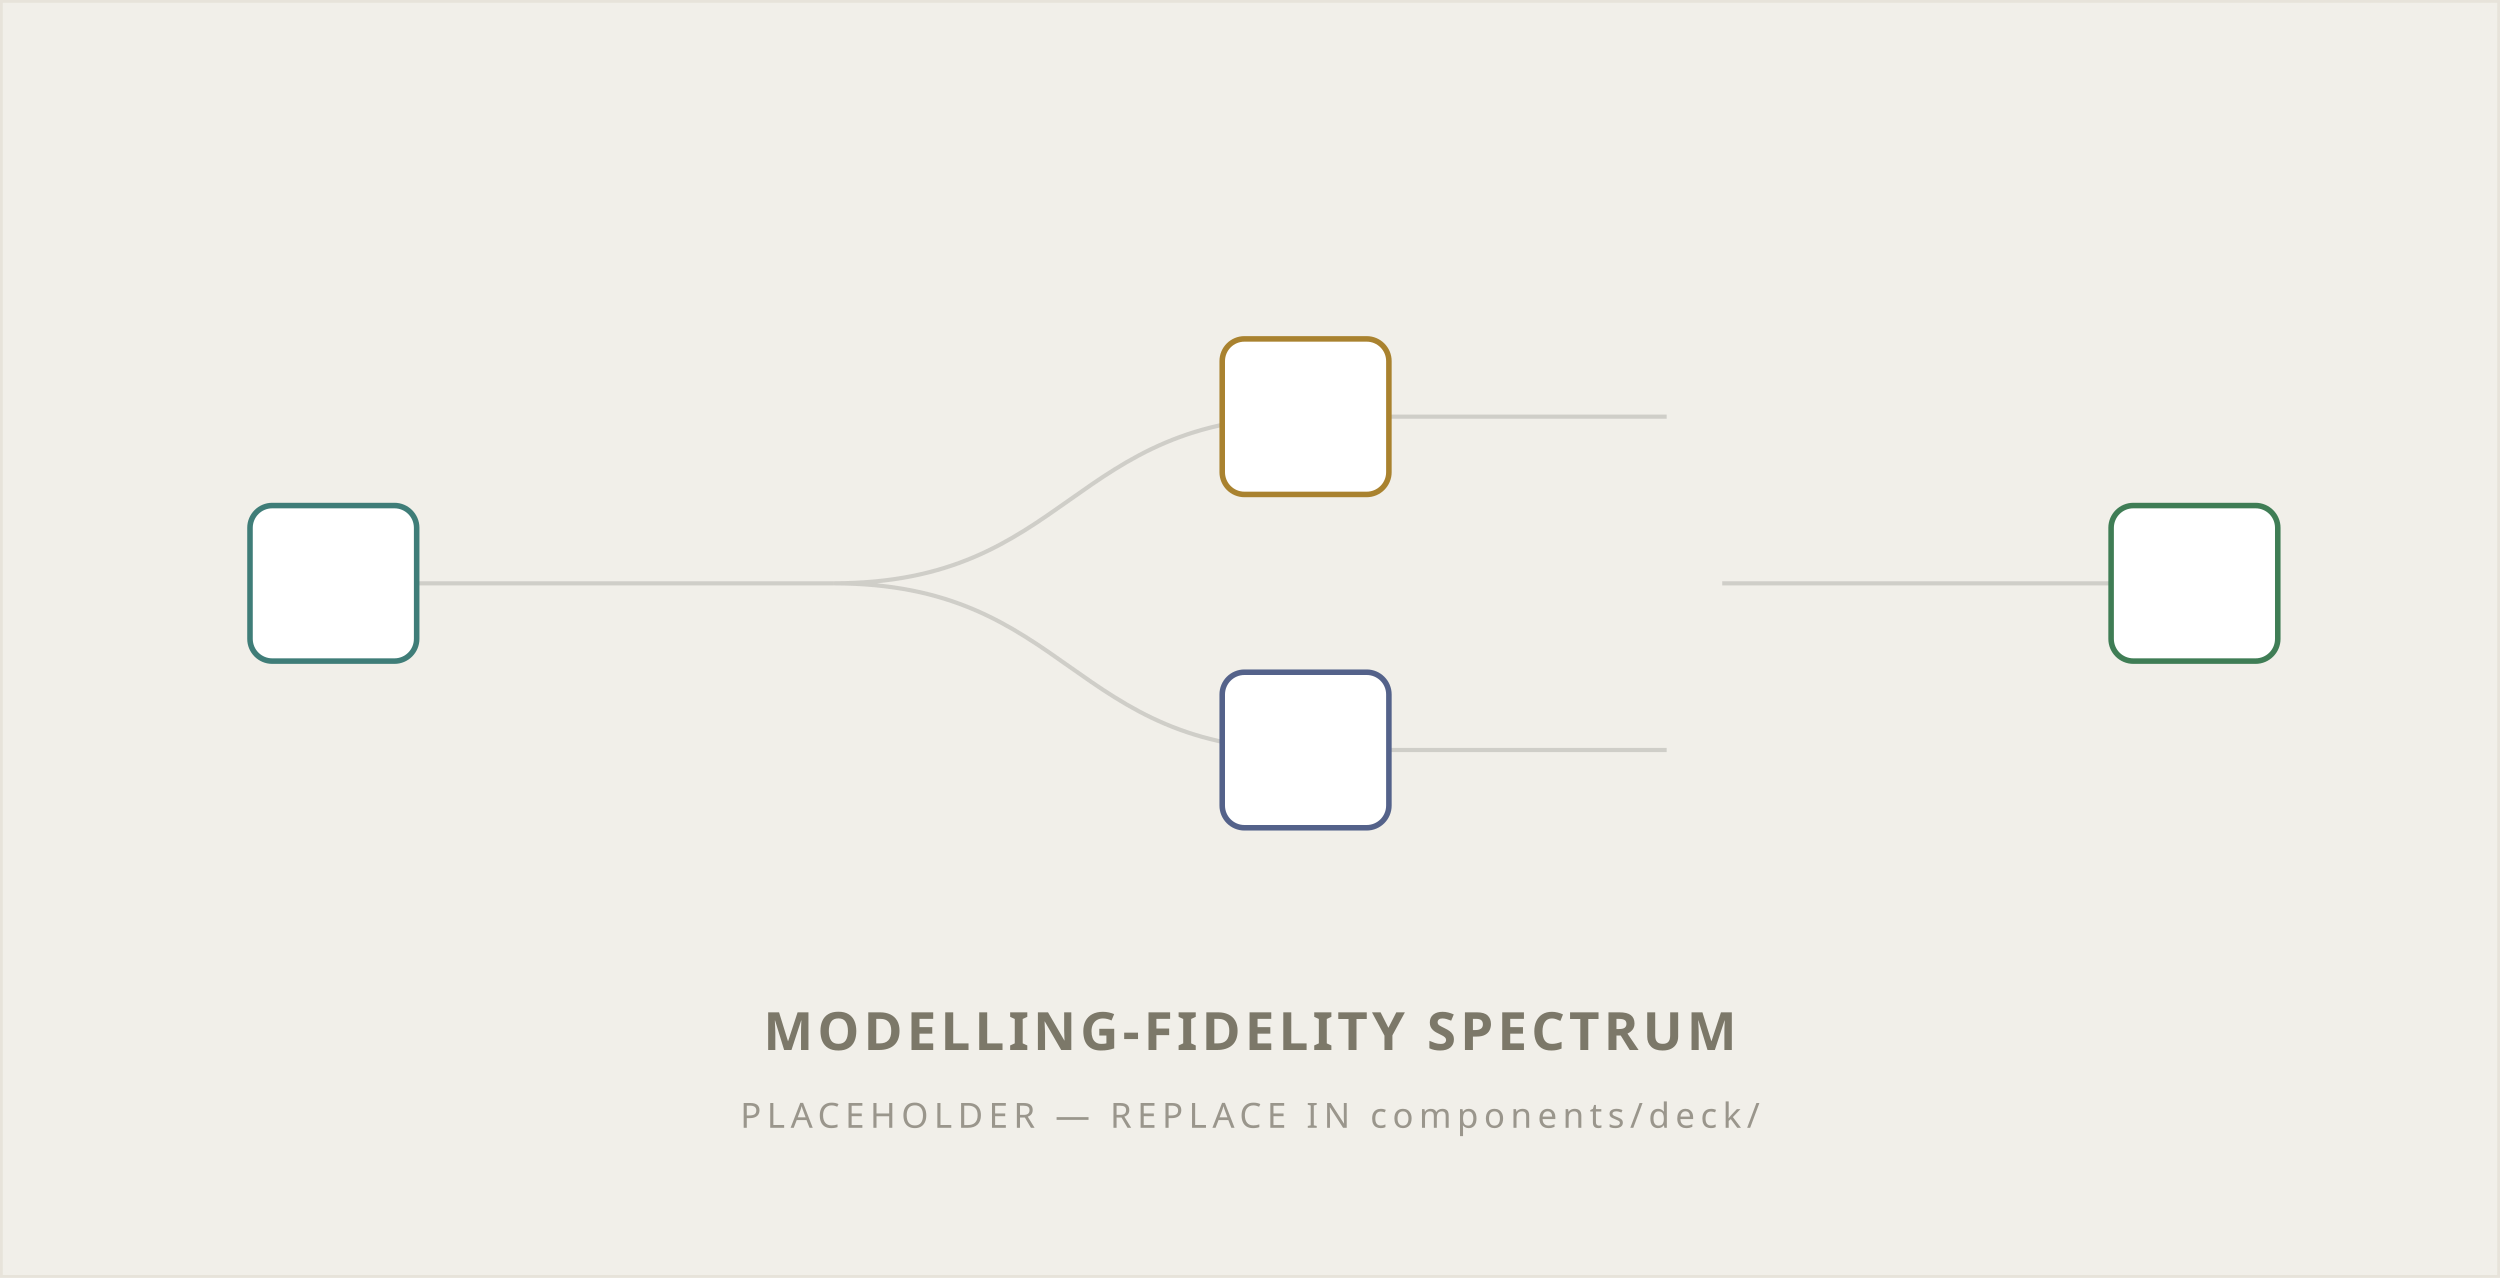
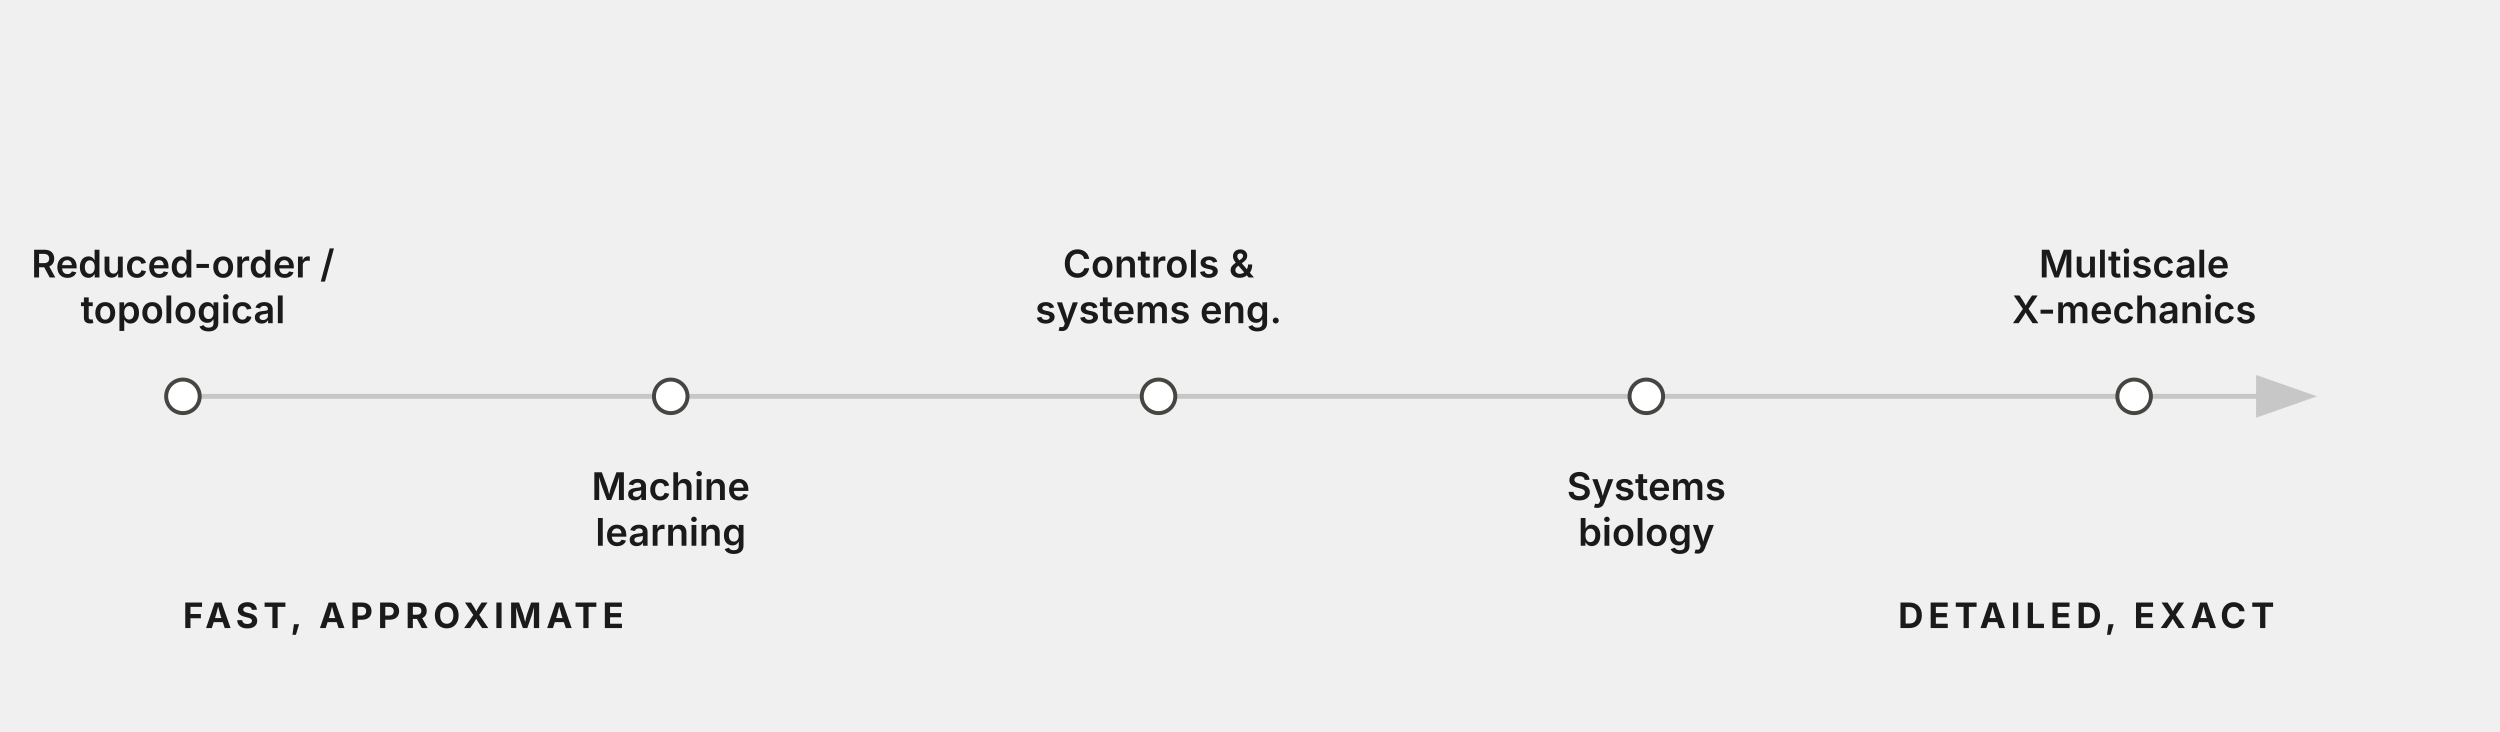
- <svg xmlns="http://www.w3.org/2000/svg" viewBox="0 0 900 460" role="img" aria-label="MODELLING-FIDELITY SPECTRUM placeholder">
-   <rect width="900" height="460" fill="#F1EFE9" />
-   <rect x="0.5" y="0.5" width="899" height="459" fill="none" stroke="#E7E3DA" />
-   <g stroke="#1A1A1A" stroke-opacity="0.16" stroke-width="1.5" fill="none">
-     <path d="M150 210 H300 M470 150 H600 M470 270 H600 M770 210 H620" />
-     <path d="M300 210 C 385 210, 385 150, 470 150 M300 210 C 385 210, 385 270, 470 270" />
-   </g>
-   <g fill="#FFFFFF" stroke-width="2">
-     <rect x="90" y="182" width="60" height="56" rx="8" stroke="#3F7D78" />
-     <rect x="440" y="122" width="60" height="56" rx="8" stroke="#A9822F" />
-     <rect x="440" y="242" width="60" height="56" rx="8" stroke="#54628A" />
-     <rect x="760" y="182" width="60" height="56" rx="8" stroke="#3F7D55" />
-   </g>
-   <text x="450" y="378" text-anchor="middle" font-family="'Source Sans 3', system-ui, sans-serif" font-size="19" font-weight="700" letter-spacing="1.5" fill="#7C7869">MODELLING-FIDELITY SPECTRUM</text>
-   <text x="450" y="406" text-anchor="middle" font-family="'Source Sans 3', system-ui, sans-serif" font-size="12.5" letter-spacing="2" fill="#9A968C">PLACEHOLDER — REPLACE IN components/deck/</text>
+ <svg xmlns="http://www.w3.org/2000/svg" viewBox="0 0 820 240" role="img" aria-label="A spectrum from fast, approximate models to slow, exact ones: reduced-order and topological, machine learning, controls and systems engineering, systems biology, multiscale multiphysics and computational X-mechanics">
+   <style>text{font-family:"Source Sans 3", "Source Sans Pro", system-ui, -apple-system, "Segoe UI", sans-serif;fill:#1A1A1A}</style>
+   <line x1="60" y1="130" x2="746" y2="130" stroke="#C7C7C7" stroke-width="1.6" />
+   <path d="M740,123 L760,130 L740,137 Z" fill="#C7C7C7" />
+   <circle cx="60.0" cy="130" r="5.5" fill="#FFFFFF" stroke="#454542" stroke-width="1.3" />
+   <text x="60.0" y="91" text-anchor="middle" font-size="12.5" font-weight="600" letter-spacing="0" fill="#1A1A1A">Reduced-order /</text>
+   <text x="60.0" y="106" text-anchor="middle" font-size="12.5" font-weight="600" letter-spacing="0" fill="#1A1A1A">topological</text>
+   <circle cx="220.0" cy="130" r="5.5" fill="#FFFFFF" stroke="#454542" stroke-width="1.3" />
+   <text x="220.0" y="164" text-anchor="middle" font-size="12.5" font-weight="600" letter-spacing="0" fill="#1A1A1A">Machine</text>
+   <text x="220.0" y="179" text-anchor="middle" font-size="12.5" font-weight="600" letter-spacing="0" fill="#1A1A1A">learning</text>
+   <circle cx="380.0" cy="130" r="5.5" fill="#FFFFFF" stroke="#454542" stroke-width="1.3" />
+   <text x="380.0" y="91" text-anchor="middle" font-size="12.5" font-weight="600" letter-spacing="0" fill="#1A1A1A">Controls &amp;</text>
+   <text x="380.0" y="106" text-anchor="middle" font-size="12.5" font-weight="600" letter-spacing="0" fill="#1A1A1A">systems eng.</text>
+   <circle cx="540.0" cy="130" r="5.5" fill="#FFFFFF" stroke="#454542" stroke-width="1.3" />
+   <text x="540.0" y="164" text-anchor="middle" font-size="12.5" font-weight="600" letter-spacing="0" fill="#1A1A1A">Systems</text>
+   <text x="540.0" y="179" text-anchor="middle" font-size="12.5" font-weight="600" letter-spacing="0" fill="#1A1A1A">biology</text>
+   <circle cx="700.0" cy="130" r="5.5" fill="#FFFFFF" stroke="#454542" stroke-width="1.3" />
+   <text x="700.0" y="91" text-anchor="middle" font-size="12.5" font-weight="600" letter-spacing="0" fill="#1A1A1A">Multiscale</text>
+   <text x="700.0" y="106" text-anchor="middle" font-size="12.5" font-weight="600" letter-spacing="0" fill="#1A1A1A">X-mechanics</text>
+   <text x="60" y="206" text-anchor="start" font-size="11.5" font-weight="700" letter-spacing="1.6" fill="#6B6B6B">FAST, APPROXIMATE</text>
+   <text x="746" y="206" text-anchor="end" font-size="11.5" font-weight="700" letter-spacing="1.6" fill="#6B6B6B">DETAILED, EXACT</text>
</svg>
